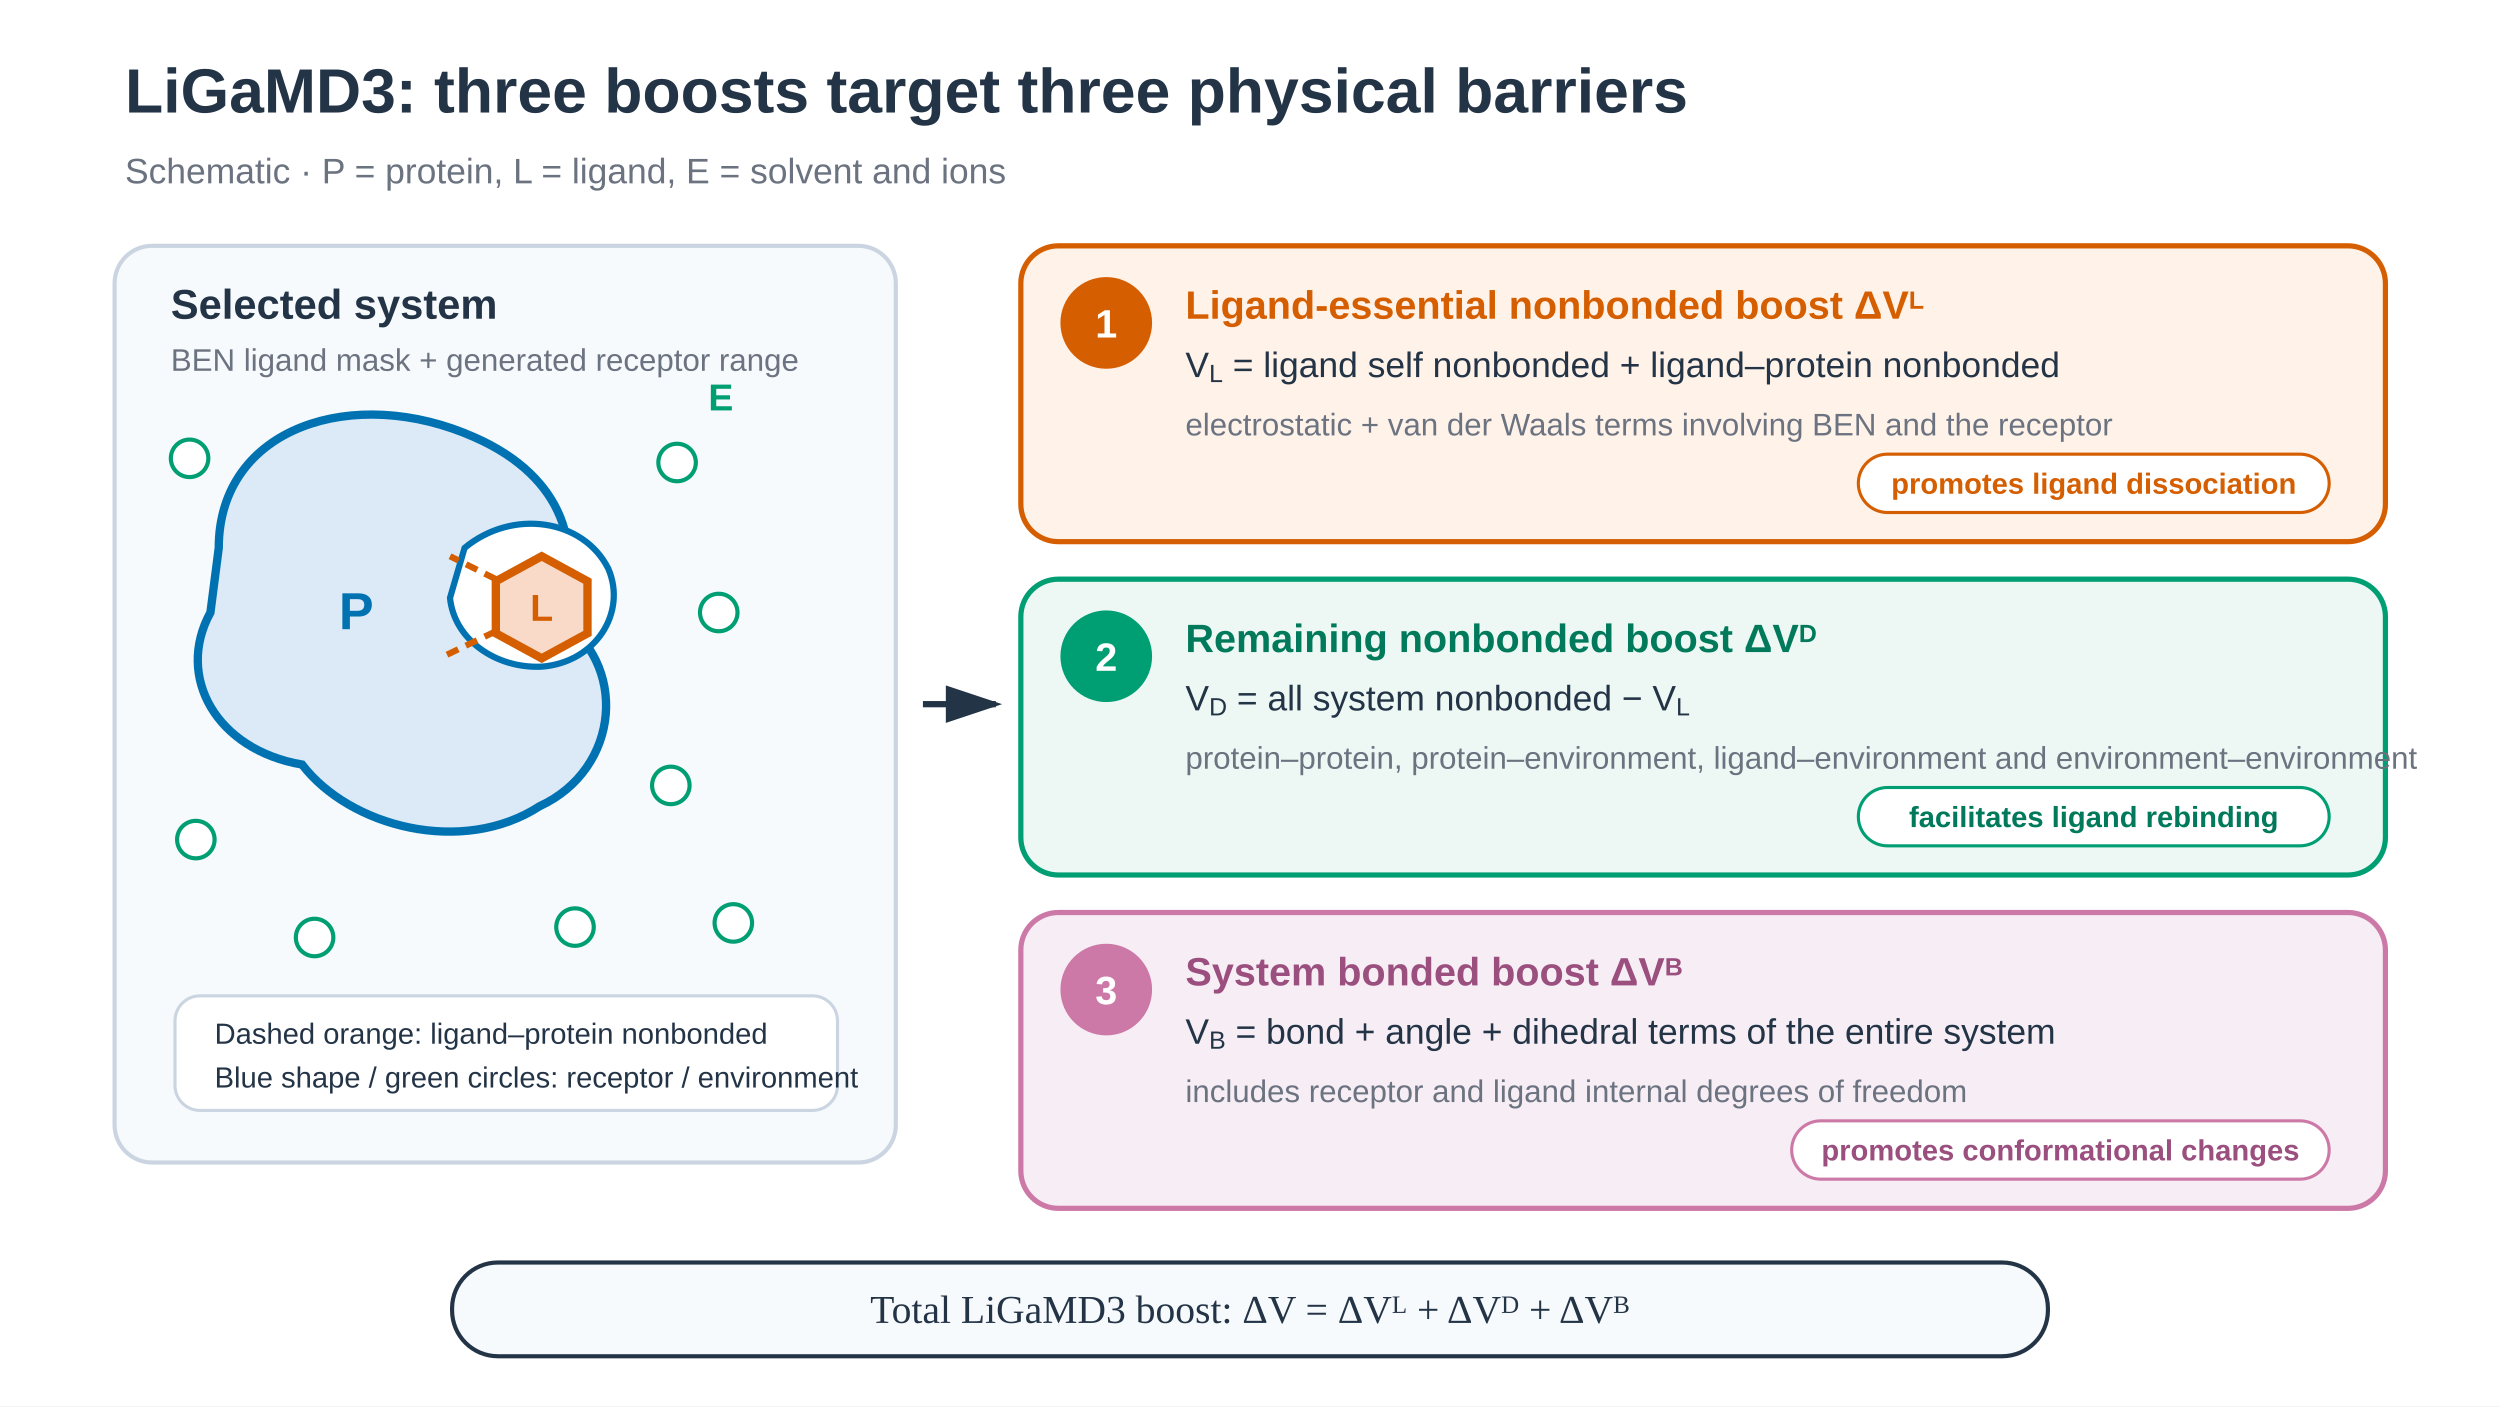
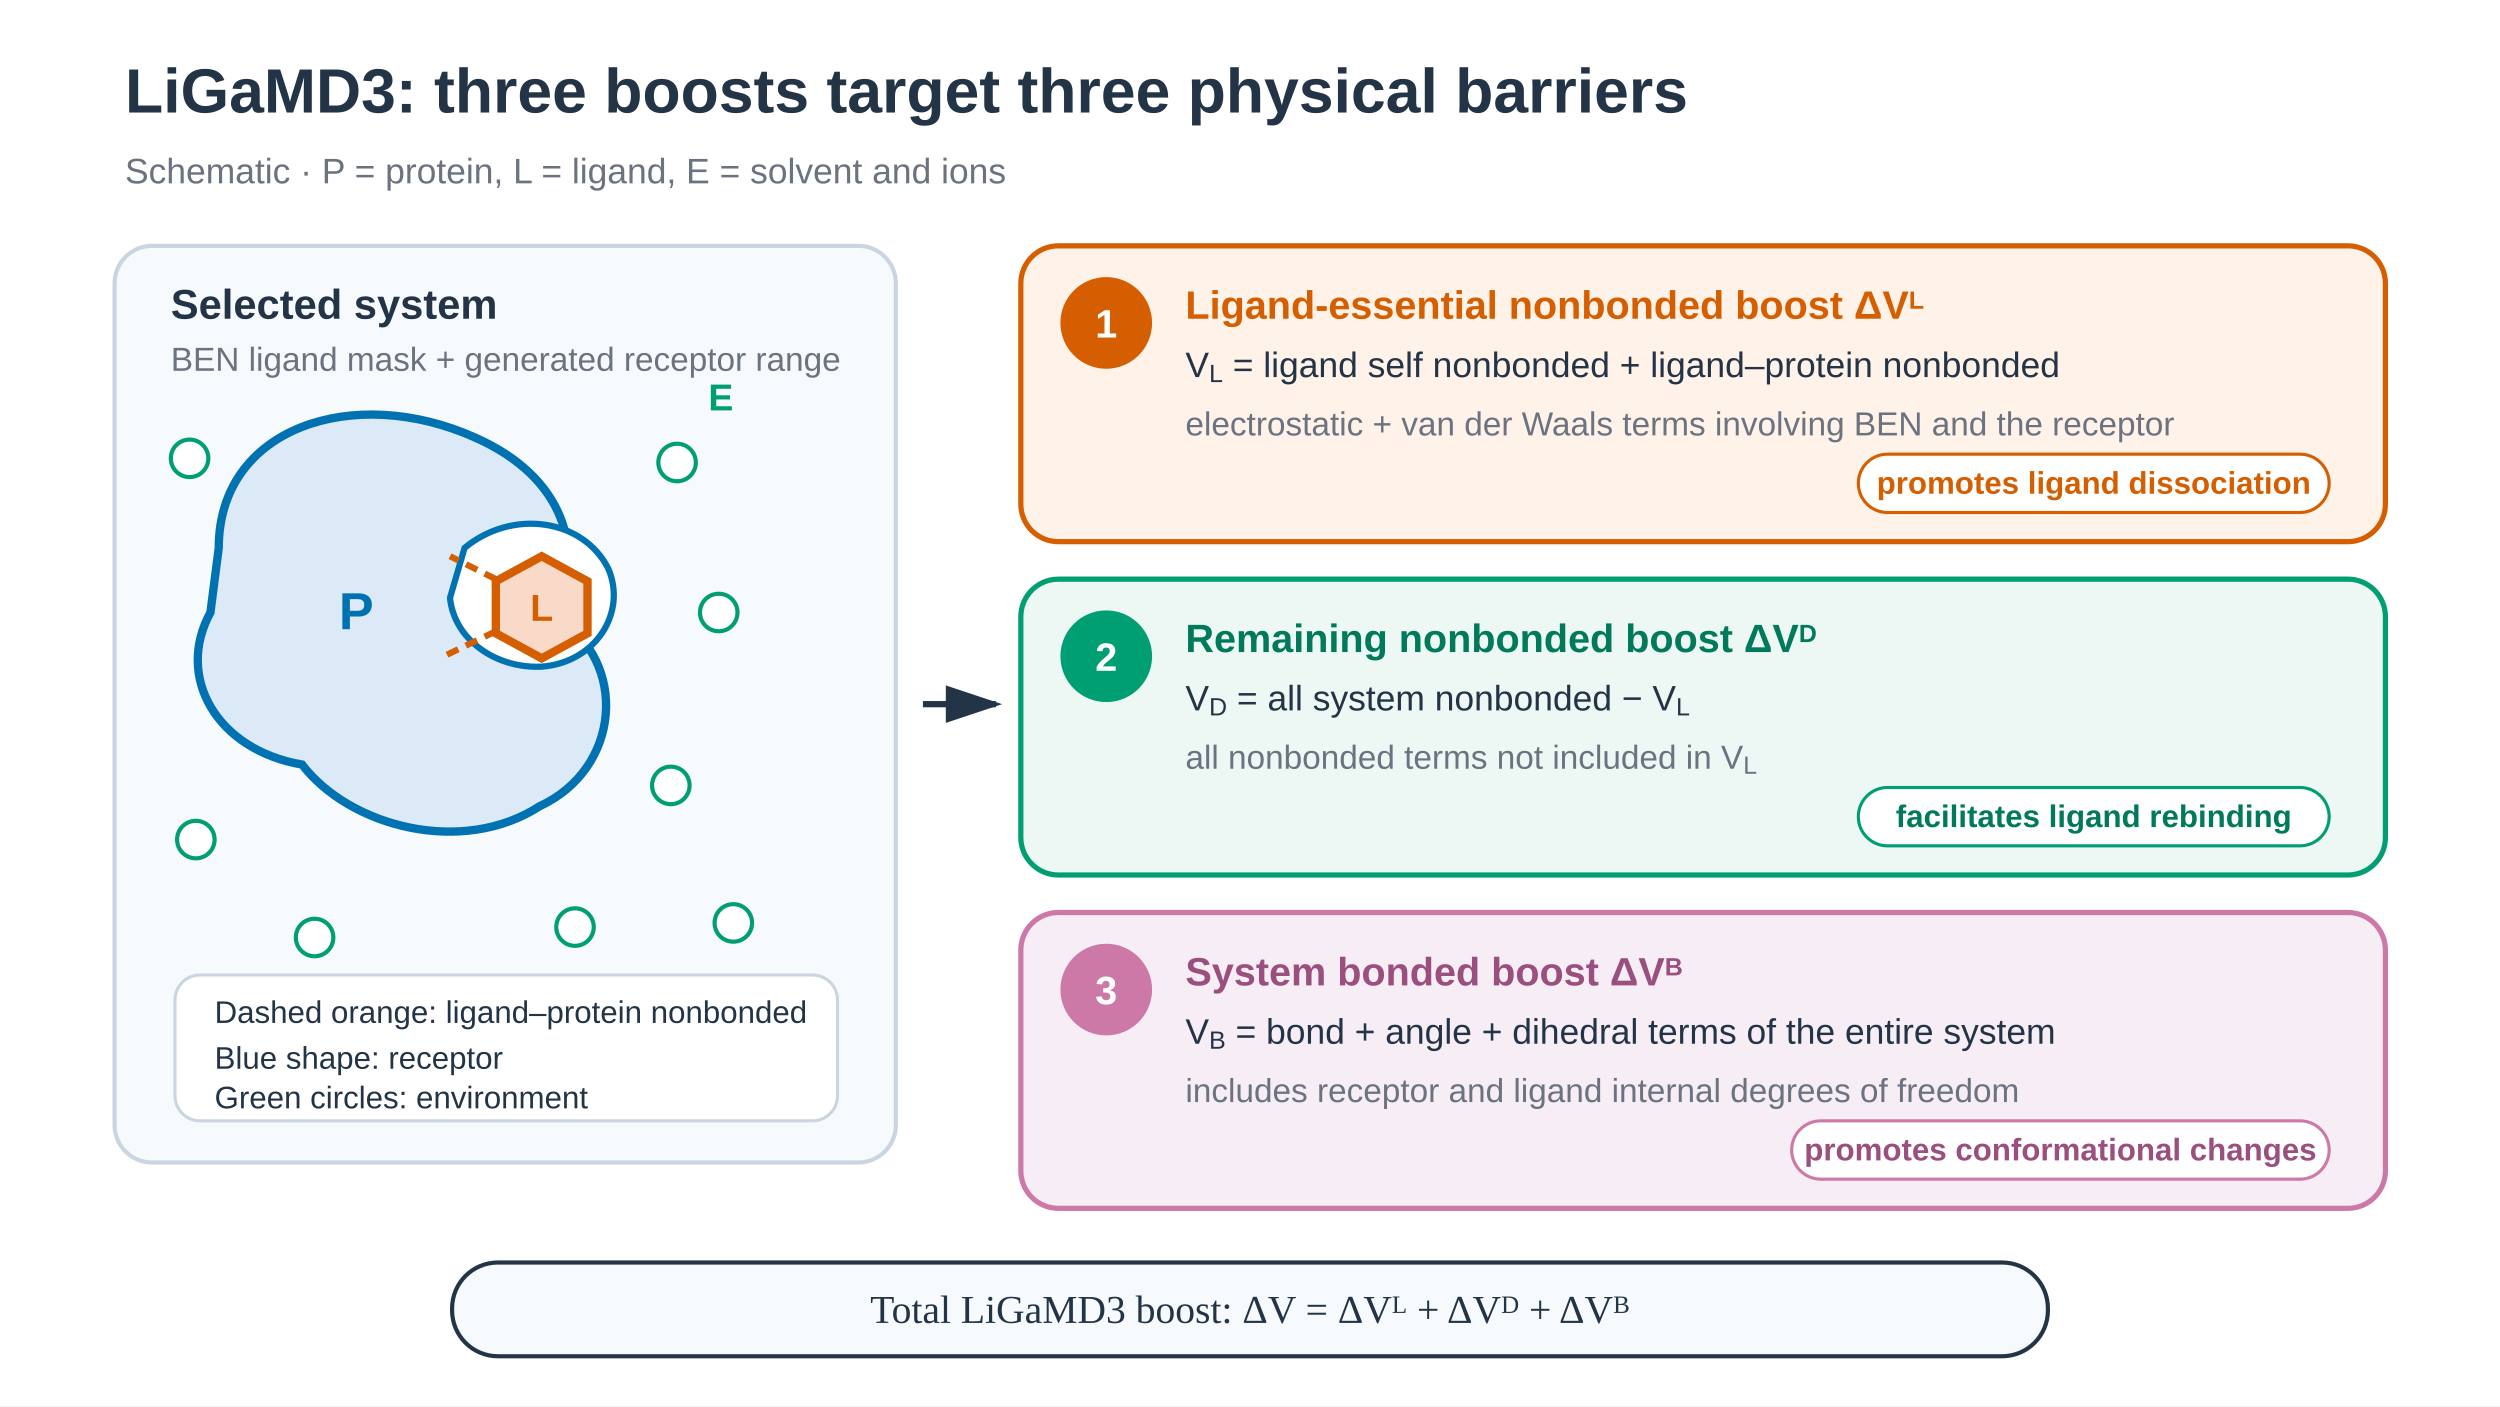
<svg xmlns="http://www.w3.org/2000/svg" viewBox="0 0 1200 675" role="img">
  <defs>
    <marker id="arrow-dark" markerWidth="10" markerHeight="10" refX="8" refY="3" orient="auto" markerUnits="strokeWidth">
      <path d="M0,0 L0,6 L9,3 z" fill="#243447" />
    </marker>
  </defs>
  <rect width="1200" height="675" fill="#FFFFFF" />
  <text x="60" y="54" font-family="Arial, Helvetica, sans-serif" font-size="30" font-weight="bold" fill="#243447">LiGaMD3: three boosts target three physical barriers</text>
  <text x="60" y="88" font-family="Arial, Helvetica, sans-serif" font-size="17" fill="#6B7280">Schematic · P = protein, L = ligand, E = solvent and ions</text>
  <rect x="55" y="118" width="375" height="440" rx="18" fill="#F7FAFC" stroke="#CBD5E1" stroke-width="2" />
  <text x="82" y="153" font-family="Arial, Helvetica, sans-serif" font-size="20" font-weight="bold" fill="#243447">Selected system</text>
-   <text x="82" y="178" font-family="Arial, Helvetica, sans-serif" font-size="15" fill="#6B7280">BEN ligand mask + generated receptor range</text>
+   <text x="82" y="178" font-family="Arial, Helvetica, sans-serif" font-size="16" fill="#6B7280">BEN ligand mask + generated receptor range</text>
  <path d="M105 263 C105 205 170 184 228 210 C271 229 281 264 267 296 C302 318 298 369 259 387 C222 411 168 397 145 367 C104 360 84 325 101 294 Z" fill="#DCEAF7" stroke="#0072B2" stroke-width="4" />
  <path d="M223 263 C246 244 280 249 292 273 C301 294 286 318 260 320 C238 321 218 307 216 287 Z" fill="#FFFFFF" stroke="#0072B2" stroke-width="3" />
  <text x="171" y="302" text-anchor="middle" font-family="Arial, Helvetica, sans-serif" font-size="25" font-weight="bold" fill="#0072B2">P</text>
  <polygon points="260,267 282,279 282,304 260,316 238,304 238,279" fill="#F9D9C7" stroke="#D55E00" stroke-width="4" />
  <text x="260" y="298" text-anchor="middle" font-family="Arial, Helvetica, sans-serif" font-size="18" font-weight="bold" fill="#D55E00">L</text>
  <line x1="238" y1="278" x2="216" y2="267" stroke="#D55E00" stroke-width="3" stroke-dasharray="6 4" />
  <line x1="238" y1="303" x2="213" y2="315" stroke="#D55E00" stroke-width="3" stroke-dasharray="6 4" />
  <g fill="#FFFFFF" stroke="#009E73" stroke-width="2">
    <circle cx="91" cy="220" r="9" />
    <circle cx="325" cy="222" r="9" />
    <circle cx="345" cy="294" r="9" />
    <circle cx="322" cy="377" r="9" />
    <circle cx="94" cy="403" r="9" />
    <circle cx="352" cy="443" r="9" />
    <circle cx="151" cy="450" r="9" />
    <circle cx="276" cy="445" r="9" />
  </g>
  <text x="346" y="197" text-anchor="middle" font-family="Arial, Helvetica, sans-serif" font-size="18" font-weight="bold" fill="#009E73">E</text>
-   <rect x="84" y="478" width="318" height="55" rx="12" fill="#FFFFFF" stroke="#CBD5E1" stroke-width="1.5" />
-   <text x="103" y="501" font-family="Arial, Helvetica, sans-serif" font-size="14" fill="#243447">Dashed orange: ligand–protein nonbonded</text>
-   <text x="103" y="522" font-family="Arial, Helvetica, sans-serif" font-size="14" fill="#243447">Blue shape / green circles: receptor / environment</text>
+   <rect x="84" y="468" width="318" height="70" rx="12" fill="#FFFFFF" stroke="#CBD5E1" stroke-width="1.5" />
+   <text x="103" y="491" font-family="Arial, Helvetica, sans-serif" font-size="15" fill="#243447">Dashed orange: ligand–protein nonbonded</text>
+   <text x="103" y="513" font-family="Arial, Helvetica, sans-serif" font-size="15" fill="#243447">Blue shape: receptor</text>
+   <text x="103" y="532" font-family="Arial, Helvetica, sans-serif" font-size="15" fill="#243447">Green circles: environment</text>
  <line x1="443" y1="338" x2="478" y2="338" stroke="#243447" stroke-width="3" marker-end="url(#arrow-dark)" />
  <rect x="490" y="118" width="655" height="142" rx="18" fill="#FFF2E8" stroke="#D55E00" stroke-width="2.5" />
  <circle cx="531" cy="155" r="22" fill="#D55E00" />
  <text x="531" y="162" text-anchor="middle" font-family="Arial, Helvetica, sans-serif" font-size="19" font-weight="bold" fill="#FFFFFF">1</text>
  <text x="569" y="153" font-family="Arial, Helvetica, sans-serif" font-size="19" font-weight="bold" fill="#D55E00">Ligand-essential nonbonded boost ΔV<tspan baseline-shift="super" font-size="12">L</tspan>
  </text>
  <text x="569" y="181" font-family="Arial, Helvetica, sans-serif" font-size="17" fill="#243447">V<tspan baseline-shift="sub" font-size="12">L</tspan> = ligand self nonbonded + ligand–protein nonbonded</text>
-   <text x="569" y="209" font-family="Arial, Helvetica, sans-serif" font-size="15" fill="#6B7280">electrostatic + van der Waals terms involving BEN and the receptor</text>
+   <text x="569" y="209" font-family="Arial, Helvetica, sans-serif" font-size="16" fill="#6B7280">electrostatic + van der Waals terms involving BEN and the receptor</text>
  <rect x="892" y="218" width="226" height="28" rx="14" fill="#FFFFFF" stroke="#D55E00" stroke-width="1.5" />
-   <text x="1005" y="237" text-anchor="middle" font-family="Arial, Helvetica, sans-serif" font-size="14" font-weight="bold" fill="#D55E00">promotes ligand dissociation</text>
+   <text x="1005" y="237" text-anchor="middle" font-family="Arial, Helvetica, sans-serif" font-size="15" font-weight="bold" fill="#D55E00">promotes ligand dissociation</text>
  <rect x="490" y="278" width="655" height="142" rx="18" fill="#EDF8F4" stroke="#009E73" stroke-width="2.5" />
  <circle cx="531" cy="315" r="22" fill="#009E73" />
  <text x="531" y="322" text-anchor="middle" font-family="Arial, Helvetica, sans-serif" font-size="19" font-weight="bold" fill="#FFFFFF">2</text>
  <text x="569" y="313" font-family="Arial, Helvetica, sans-serif" font-size="19" font-weight="bold" fill="#007A5A">Remaining nonbonded boost ΔV<tspan baseline-shift="super" font-size="12">D</tspan>
  </text>
  <text x="569" y="341" font-family="Arial, Helvetica, sans-serif" font-size="17" fill="#243447">V<tspan baseline-shift="sub" font-size="12">D</tspan> = all system nonbonded − V<tspan baseline-shift="sub" font-size="12">L</tspan>
  </text>
-   <text x="569" y="369" font-family="Arial, Helvetica, sans-serif" font-size="15" fill="#6B7280">protein–protein, protein–environment, ligand–environment and environment–environment</text>
+   <text x="569" y="369" font-family="Arial, Helvetica, sans-serif" font-size="16" fill="#6B7280">all nonbonded terms not included in V<tspan baseline-shift="sub" font-size="12">L</tspan>
+   </text>
  <rect x="892" y="378" width="226" height="28" rx="14" fill="#FFFFFF" stroke="#009E73" stroke-width="1.5" />
-   <text x="1005" y="397" text-anchor="middle" font-family="Arial, Helvetica, sans-serif" font-size="14" font-weight="bold" fill="#007A5A">facilitates ligand rebinding</text>
+   <text x="1005" y="397" text-anchor="middle" font-family="Arial, Helvetica, sans-serif" font-size="15" font-weight="bold" fill="#007A5A">facilitates ligand rebinding</text>
  <rect x="490" y="438" width="655" height="142" rx="18" fill="#F7EEF5" stroke="#CC79A7" stroke-width="2.5" />
  <circle cx="531" cy="475" r="22" fill="#CC79A7" />
  <text x="531" y="482" text-anchor="middle" font-family="Arial, Helvetica, sans-serif" font-size="19" font-weight="bold" fill="#FFFFFF">3</text>
  <text x="569" y="473" font-family="Arial, Helvetica, sans-serif" font-size="19" font-weight="bold" fill="#9A4F7E">System bonded boost ΔV<tspan baseline-shift="super" font-size="12">B</tspan>
  </text>
  <text x="569" y="501" font-family="Arial, Helvetica, sans-serif" font-size="17" fill="#243447">V<tspan baseline-shift="sub" font-size="12">B</tspan> = bond + angle + dihedral terms of the entire system</text>
-   <text x="569" y="529" font-family="Arial, Helvetica, sans-serif" font-size="15" fill="#6B7280">includes receptor and ligand internal degrees of freedom</text>
+   <text x="569" y="529" font-family="Arial, Helvetica, sans-serif" font-size="16" fill="#6B7280">includes receptor and ligand internal degrees of freedom</text>
  <rect x="860" y="538" width="258" height="28" rx="14" fill="#FFFFFF" stroke="#CC79A7" stroke-width="1.5" />
-   <text x="989" y="557" text-anchor="middle" font-family="Arial, Helvetica, sans-serif" font-size="14" font-weight="bold" fill="#9A4F7E">promotes conformational changes</text>
+   <text x="989" y="557" text-anchor="middle" font-family="Arial, Helvetica, sans-serif" font-size="15" font-weight="bold" fill="#9A4F7E">promotes conformational changes</text>
  <rect x="217" y="606" width="766" height="45" rx="22" fill="#F7FAFC" stroke="#243447" stroke-width="2" />
  <text x="600" y="635" text-anchor="middle" font-family="Georgia, Times New Roman, serif" font-size="19" fill="#243447">Total LiGaMD3 boost: ΔV = ΔV<tspan baseline-shift="super" font-size="12">L</tspan> + ΔV<tspan baseline-shift="super" font-size="12">D</tspan> + ΔV<tspan baseline-shift="super" font-size="12">B</tspan>
  </text>
</svg>
